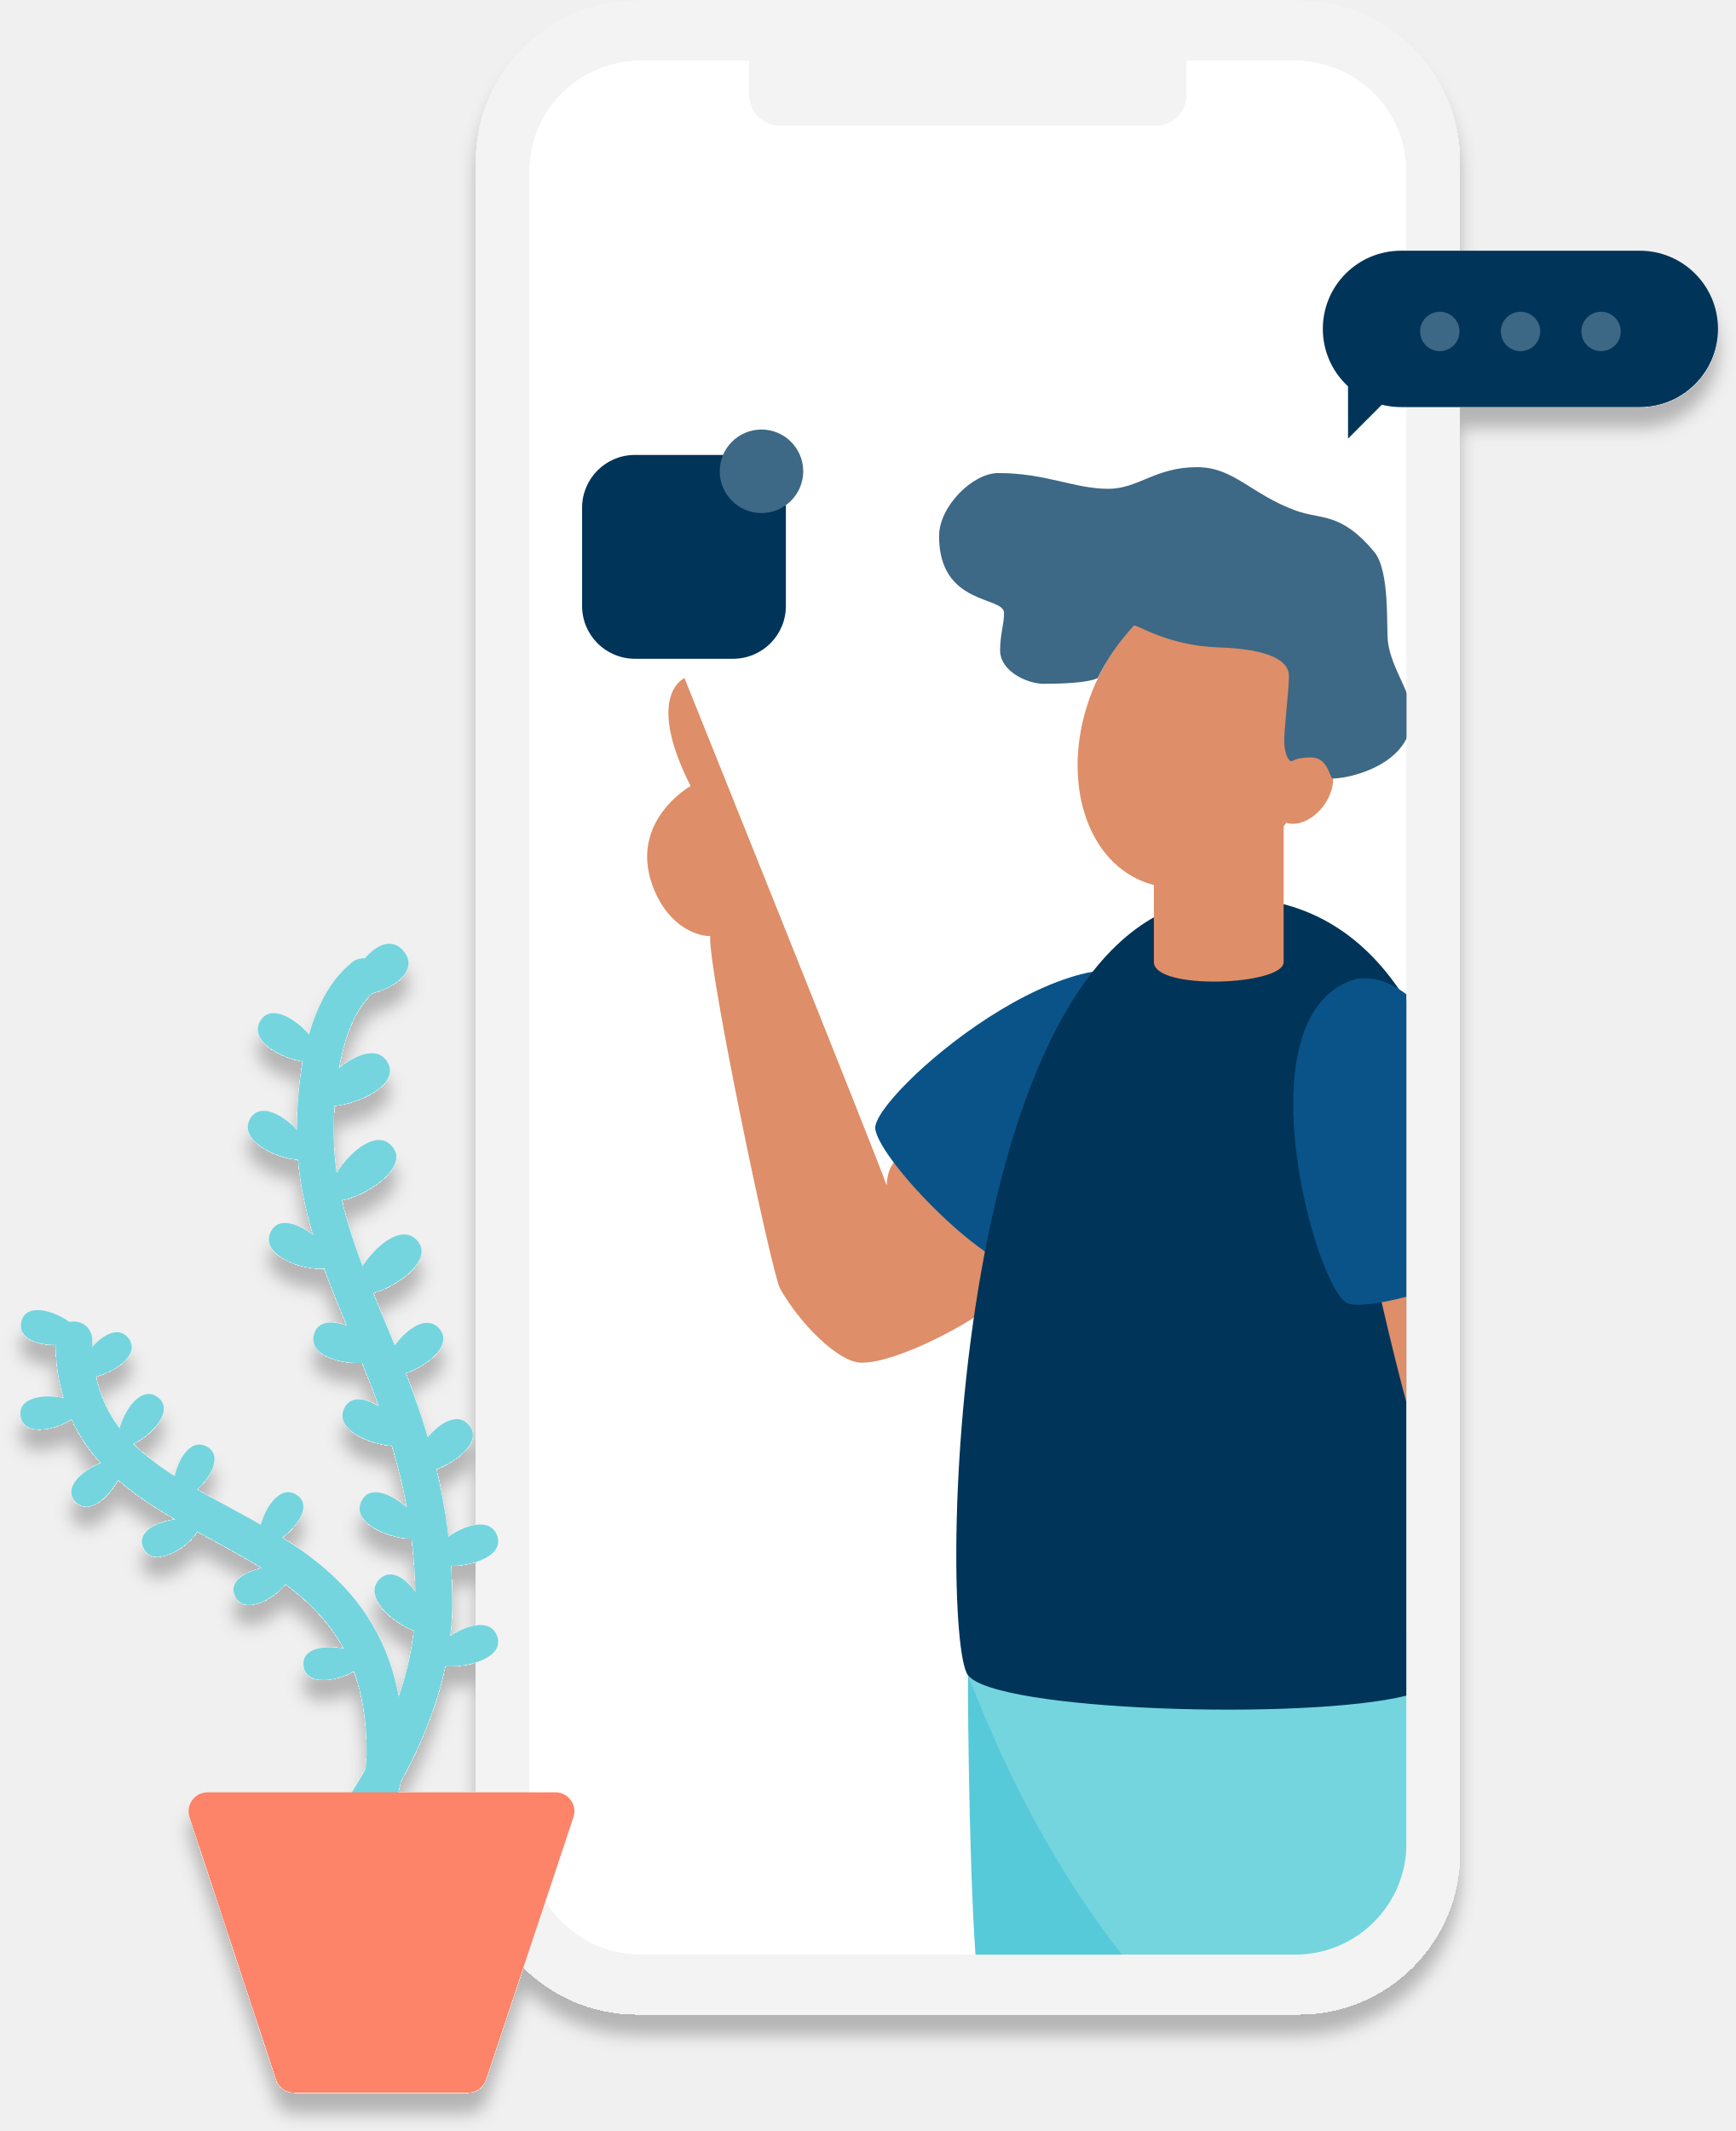
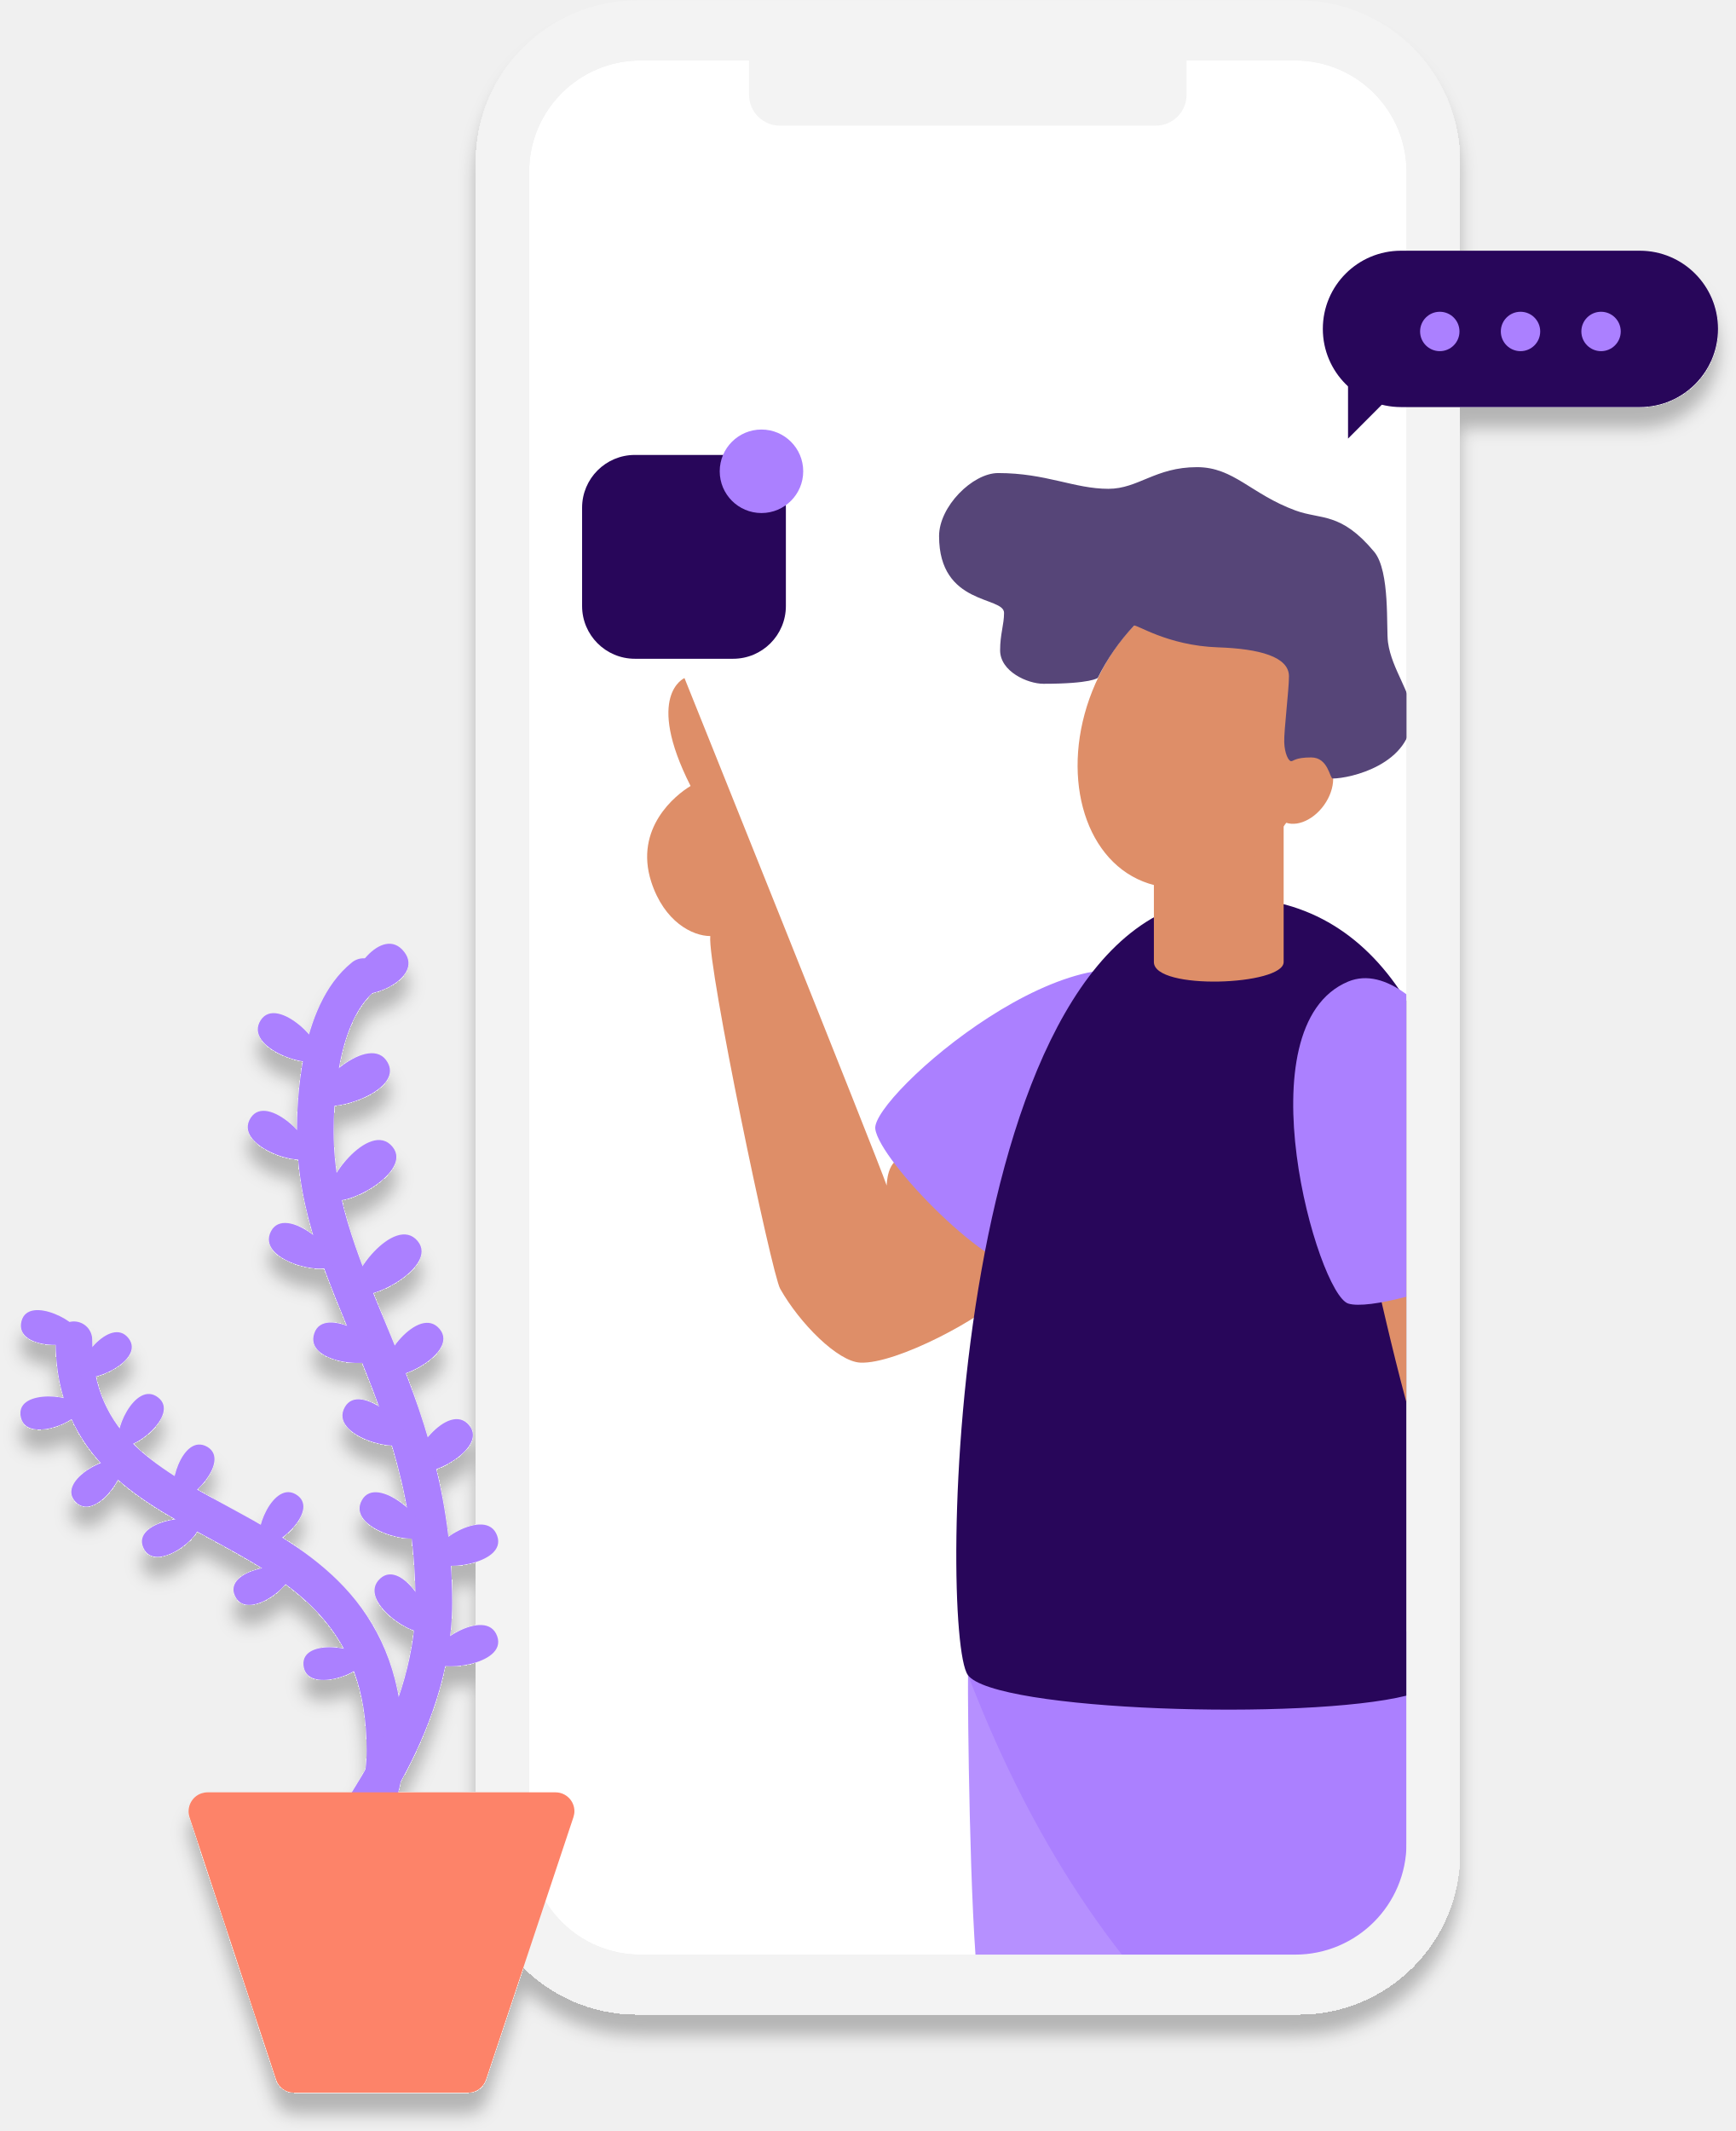
<svg xmlns="http://www.w3.org/2000/svg" width="426" height="523" viewBox="0 0 426 523" fill="none">
  <g filter="url(#filter0_d_204_1494)">
    <path d="M345.26 245.633V452.355C345.26 467.483 333.032 479.712 317.903 479.712H157.243C142.115 479.712 129.887 467.483 129.887 452.355V42.198C129.887 27.07 142.115 14.842 157.243 14.842H317.903C333.032 14.842 345.26 27.07 345.26 42.198V245.633Z" fill="white" />
-     <path d="M305.723 488.363L270.198 439.16C270.198 439.16 250.188 411.513 237.622 411.03C237.525 418.28 238.008 470.287 240.232 488.315H305.723V488.363Z" fill="#56CAD8" />
+     <path d="M305.723 488.363L270.198 439.16C270.198 439.16 250.188 411.513 237.622 411.03C237.525 418.28 238.008 470.287 240.232 488.315H305.723V488.363Z" fill="#AB80FF" fill-opacity="0.87" />
    <path d="M191.463 4.015H283.683C287.888 4.015 291.272 7.398 291.272 11.603V23.252C291.272 27.457 287.888 30.84 283.683 30.84H191.463C187.258 30.84 183.875 27.457 183.875 23.252V11.603C183.875 7.447 187.258 4.015 191.463 4.015Z" fill="#F3F3F3" />
-     <path d="M338.687 480.485H345.26V400.445L289.87 391.262L237.573 411.078C240.038 416.685 253.04 453.902 280.928 486.478H338.638V480.485H338.687Z" fill="#74D5DE" />
+     <path d="M338.687 480.485H345.26V400.445L289.87 391.262L237.573 411.078C240.038 416.685 253.04 453.902 280.928 486.478H338.638V480.485H338.687Z" fill="#AB80FF" />
    <path d="M222.155 284.155C217.66 284.058 217.66 290.97 217.66 290.97C215.485 284.493 168.022 166.415 168.022 166.415C168.022 166.415 158.21 170.572 169.52 192.902C165.847 195.077 155.648 203.245 159.853 216.392C163.043 226.252 170.003 229.732 174.353 229.732C173.628 237.127 189.433 312.672 191.512 316.297C196.345 324.852 205.673 334.18 211.183 334.422C219.98 334.857 241.633 323.305 246.998 317.263C252.363 311.222 230.613 284.3 222.155 284.155Z" fill="#DE8E68" />
-     <path d="M287.502 242.492C266.09 223.4 213.842 269.123 214.857 277.05C215.872 284.977 244.002 313.638 252.267 311.222C260.532 308.805 304.37 257.475 287.502 242.492Z" fill="#095388" />
-     <path d="M345.26 245.633C335.738 230.215 321.77 220.258 301.76 220.258C232.305 220.258 230.323 401.025 237.573 411.078C244.002 419.972 320.61 422.292 345.26 416.153" fill="#003459" />
+     <path d="M287.502 242.492C266.09 223.4 213.842 269.123 214.857 277.05C215.872 284.977 244.002 313.638 252.267 311.222C260.532 308.805 304.37 257.475 287.502 242.492Z" fill="#AB80FF" />
+     <path d="M345.26 245.633C335.738 230.215 321.77 220.258 301.76 220.258C232.305 220.258 230.323 401.025 237.573 411.078C244.002 419.972 320.61 422.292 345.26 416.153" fill="#28065A" />
    <path d="M345.26 311.608L337.962 314.605C338.59 316.925 341.393 329.927 345.26 344.282" fill="#DE8E68" />
-     <path d="M345.26 244.038C340.427 240.462 335.497 239.012 330.953 240.897C304.757 251.82 323.413 317.505 330.953 319.922C333.37 320.695 338.88 319.922 345.26 318.23" fill="#095388" />
+     <path d="M345.26 244.038C340.427 240.462 335.497 239.012 330.953 240.897C304.757 251.82 323.413 317.505 330.953 319.922C333.37 320.695 338.88 319.922 345.26 318.23" fill="#AB80FF" />
    <path d="M315.1 236.112C315.1 241.863 283.248 243.12 283.248 236.112V196.962H315.1V236.112Z" fill="#DE8E68" />
-     <path d="M321.747 190.945C329.671 171.027 324.091 150.105 309.283 144.213C294.475 138.322 276.047 149.692 268.122 169.609C260.198 189.527 265.778 210.449 280.586 216.341C295.394 222.232 313.822 210.862 321.747 190.945Z" fill="#DE8E68" />
+     <path d="M321.747 190.945C329.671 171.027 324.091 150.105 309.283 144.213C294.475 138.322 276.047 149.692 268.123 169.609C260.198 189.527 265.778 210.449 280.586 216.341C295.394 222.233 313.822 210.862 321.747 190.945Z" fill="#DE8E68" />
    <path d="M325.016 197.593C327.953 193.491 328.013 188.503 325.148 186.451C322.283 184.399 317.58 186.061 314.642 190.163C311.704 194.264 311.645 199.253 314.509 201.305C317.374 203.356 322.078 201.695 325.016 197.593Z" fill="#DE8E68" />
-     <path d="M346.613 175.502C346.613 170.185 341.635 164.337 340.717 157.667C340.233 154.283 341.297 140.218 337.333 135.433C329.117 125.573 324.283 127.603 318 125.283C307.077 121.272 302.872 114.65 293.833 114.65C283.587 114.65 279.43 119.967 272.083 119.967C263.673 119.967 256.81 116.1 245.017 116.1C238.733 116.1 230.517 124.317 230.517 131.567C230.517 148.725 246.467 146.26 246.467 150.417C246.467 153.317 245.5 155.637 245.5 159.6C245.5 164.82 252.267 167.817 256.133 167.817C267.927 167.817 269.473 166.367 269.473 166.367C271.793 161.678 274.79 157.377 278.367 153.558C278.85 153.075 286.487 158.44 298.957 158.875C309.203 159.213 316.405 161.195 316.405 165.98C316.405 169.363 315.148 179.368 315.245 182.172C315.342 184.975 316.308 186.812 316.937 186.812C317.565 186.812 317.903 185.893 321.867 185.893C326.072 185.893 326.41 191.065 327.135 191.065C331.388 191.065 346.613 187.633 346.613 175.502Z" fill="#3D6886" />
-     <path d="M155.842 111.653H179.96C187.113 111.653 192.913 117.453 192.913 124.607V148.725C192.913 155.878 187.113 161.678 179.96 161.678H155.842C148.688 161.678 142.888 155.878 142.888 148.725V124.607C142.888 117.453 148.688 111.653 155.842 111.653Z" fill="#003459" />
-     <path d="M186.92 125.912C192.579 125.912 197.167 121.324 197.167 115.665C197.167 110.006 192.579 105.418 186.92 105.418C181.261 105.418 176.673 110.006 176.673 115.665C176.673 121.324 181.261 125.912 186.92 125.912Z" fill="#3D6886" />
+     <path d="M346.613 175.502C346.613 170.185 341.635 164.337 340.717 157.667C340.233 154.283 341.297 140.218 337.333 135.433C329.117 125.573 324.283 127.603 318 125.283C307.077 121.272 302.872 114.65 293.833 114.65C283.587 114.65 279.43 119.967 272.083 119.967C263.673 119.967 256.81 116.1 245.017 116.1C238.733 116.1 230.517 124.317 230.517 131.567C230.517 148.725 246.467 146.26 246.467 150.417C246.467 153.317 245.5 155.637 245.5 159.6C245.5 164.82 252.267 167.817 256.133 167.817C267.927 167.817 269.473 166.367 269.473 166.367C271.793 161.678 274.79 157.377 278.367 153.558C278.85 153.075 286.487 158.44 298.957 158.875C309.203 159.213 316.405 161.195 316.405 165.98C316.405 169.363 315.148 179.368 315.245 182.172C315.342 184.975 316.308 186.812 316.937 186.812C317.565 186.812 317.903 185.893 321.867 185.893C326.072 185.893 326.41 191.065 327.135 191.065C331.388 191.065 346.613 187.633 346.613 175.502Z" fill="#564578" />
+     <path d="M155.842 111.653H179.96C187.113 111.653 192.913 117.453 192.913 124.607V148.725C192.913 155.878 187.113 161.678 179.96 161.678H155.842C148.688 161.678 142.888 155.878 142.888 148.725V124.607C142.888 117.453 148.688 111.653 155.842 111.653Z" fill="#28065A" />
+     <path d="M186.92 125.912C192.579 125.912 197.167 121.324 197.167 115.665C197.167 110.006 192.579 105.418 186.92 105.418C181.261 105.418 176.673 110.006 176.673 115.665C176.673 121.324 181.261 125.912 186.92 125.912Z" fill="#AB80FF" />
    <path d="M318.773 0.1H156.422C134.575 0.1 116.837 17.838 116.837 39.685V454.772C116.837 476.618 134.575 494.357 156.422 494.357H318.773C340.62 494.357 358.358 476.618 358.358 454.772V39.685C358.358 17.838 340.62 0.1 318.773 0.1ZM345.26 245.633V452.355C345.26 467.483 333.032 479.712 317.903 479.712H157.243C142.115 479.712 129.887 467.483 129.887 452.355V42.198C129.887 27.07 142.115 14.842 157.243 14.842H317.903C333.032 14.842 345.26 27.07 345.26 42.198V245.633Z" fill="#F3F3F3" />
-     <path d="M343.907 61.532H402.535C413.12 61.532 421.723 70.135 421.723 80.72C421.723 91.305 413.12 99.908 402.535 99.908H343.907C333.322 99.908 324.718 91.305 324.718 80.72C324.718 70.087 333.322 61.532 343.907 61.532Z" fill="#003459" />
-     <path d="M347.532 90.967L330.905 74.292V107.642L347.532 90.967Z" fill="#003459" />
-     <path d="M353.428 86.182C356.098 86.182 358.262 84.018 358.262 81.348C358.262 78.679 356.098 76.515 353.428 76.515C350.759 76.515 348.595 78.679 348.595 81.348C348.595 84.018 350.759 86.182 353.428 86.182Z" fill="#3C6785" />
-     <path d="M373.245 86.182C375.914 86.182 378.078 84.018 378.078 81.348C378.078 78.679 375.914 76.515 373.245 76.515C370.576 76.515 368.412 78.679 368.412 81.348C368.412 84.018 370.576 86.182 373.245 86.182Z" fill="#3C6785" />
-     <path d="M393.013 86.182C395.683 86.182 397.847 84.018 397.847 81.348C397.847 78.679 395.683 76.515 393.013 76.515C390.344 76.515 388.18 78.679 388.18 81.348C388.18 84.018 390.344 86.182 393.013 86.182Z" fill="#3C6785" />
-     <path d="M81.698 451.195C88.9 448.102 94.507 443.317 94.507 429.542C94.507 365.017 18.14 382.417 18.14 328.815" stroke="#74D5DE" stroke-width="9" stroke-miterlimit="10" stroke-linecap="round" />
-     <path d="M31.577 328.477C35.733 333.89 21.862 340.028 19.88 337.467C17.898 334.905 27.178 322.725 31.577 328.477Z" fill="#74D5DE" />
-     <path d="M99.243 233.647C104.27 240.22 89.383 246.213 86.967 243.072C84.55 239.93 93.83 226.59 99.243 233.647Z" fill="#74D5DE" />
-     <path d="M95.183 260.81C99.195 268.06 79.717 273.908 77.783 270.428C75.85 266.948 90.93 253.028 95.183 260.81Z" fill="#74D5DE" />
-     <path d="M96.343 281.448C101.612 287.828 83.487 297.108 80.973 294.063C78.46 291.018 90.737 274.585 96.343 281.448Z" fill="#74D5DE" />
-     <path d="M102.53 304.6C107.798 310.98 89.673 320.26 87.16 317.215C84.647 314.17 96.923 297.785 102.53 304.6Z" fill="#74D5DE" />
-     <path d="M107.943 326.205C112.728 332.005 96.875 339.932 94.603 337.128C92.332 334.325 102.82 319.97 107.943 326.205Z" fill="#74D5DE" />
-     <path d="M115.193 349.84C119.978 355.64 104.125 363.567 101.853 360.763C99.582 357.96 110.07 343.605 115.193 349.84Z" fill="#74D5DE" />
-     <path d="M5.283 324.223C7.023 317.65 20.412 324.803 19.59 327.993C18.768 331.183 3.447 331.28 5.283 324.223Z" fill="#74D5DE" />
-     <path d="M5.042 347.375C4.172 340.657 19.3 342.3 19.687 345.538C20.073 348.777 5.96 354.625 5.042 347.375Z" fill="#74D5DE" />
-     <path d="M18.382 368.4C13.983 363.228 27.517 356.317 29.643 358.782C31.77 361.247 23.118 373.91 18.382 368.4Z" fill="#74D5DE" />
-     <path d="M35.153 379.758C32.495 373.523 47.478 371.01 48.735 374.007C49.992 377.003 37.957 386.428 35.153 379.758Z" fill="#74D5DE" />
-     <path d="M57.628 391.552C54.97 385.317 69.953 382.803 71.21 385.8C72.467 388.797 60.48 398.222 57.628 391.552Z" fill="#74D5DE" />
-     <path d="M74.497 408.662C73.917 401.895 88.948 404.167 89.238 407.405C89.528 410.643 75.125 415.912 74.497 408.662Z" fill="#74D5DE" />
-     <path d="M38.875 343.025C44.192 347.278 32.205 356.607 29.643 354.577C27.082 352.547 33.172 338.433 38.875 343.025Z" fill="#74D5DE" />
-     <path d="M50.91 355.108C56.758 358.588 46.222 369.463 43.418 367.82C40.615 366.177 44.675 351.435 50.91 355.108Z" fill="#74D5DE" />
-     <path d="M72.998 366.998C78.508 370.962 66.957 380.87 64.298 378.937C61.64 377.003 67.102 362.745 72.998 366.998Z" fill="#74D5DE" />
-     <path d="M83.052 453.708C83.052 450.953 106.493 425.24 106.493 393.292C106.493 341.188 77.397 315.088 77.397 277.872C77.397 270.815 78.025 248.678 89.238 239.688" stroke="#74D5DE" stroke-width="9" stroke-miterlimit="10" stroke-linecap="round" />
-     <path d="M114.903 513.593H72.177C70.195 513.593 68.407 512.337 67.778 510.403L46.512 445.975C45.738 443.558 47.043 440.948 49.46 440.127C49.943 439.982 50.427 439.885 50.91 439.885H136.363C138.925 439.885 141.003 441.963 141.003 444.525C141.003 445.008 140.907 445.492 140.762 445.975L119.302 510.403C118.625 512.337 116.885 513.593 114.903 513.593Z" fill="#FD8369" />
-     <path d="M122.057 376.955C124.57 384.06 106.977 386.09 105.817 382.707C104.657 379.323 119.398 369.318 122.057 376.955Z" fill="#74D5DE" />
-     <path d="M93.347 387.395C98.905 382.368 107.605 397.787 104.898 400.203C102.192 402.62 87.353 392.808 93.347 387.395Z" fill="#74D5DE" />
-     <path d="M88.852 368.158C92.525 361.633 105.623 373.523 103.883 376.617C102.143 379.71 84.888 375.167 88.852 368.158Z" fill="#74D5DE" />
-     <path d="M84.647 345.345C88.32 338.82 101.418 350.71 99.678 353.803C97.938 356.897 80.683 352.353 84.647 345.345Z" fill="#74D5DE" />
-     <path d="M77.155 327.22C79.572 320.067 94.652 329.298 93.492 332.73C92.332 336.162 74.545 334.808 77.155 327.22Z" fill="#74D5DE" />
-     <path d="M66.522 302.183C70.05 295.513 83.438 307.065 81.747 310.255C80.055 313.445 62.8 309.337 66.522 302.183Z" fill="#74D5DE" />
-     <path d="M61.543 274.343C65.652 268.06 77.977 280.772 75.995 283.768C74.013 286.765 57.145 281.11 61.543 274.343Z" fill="#74D5DE" />
-     <path d="M64.008 250.37C68.117 244.087 80.442 256.798 78.46 259.795C76.478 262.792 59.61 257.137 64.008 250.37Z" fill="#74D5DE" />
-     <path d="M122.057 401.605C124.57 408.71 106.977 410.74 105.817 407.357C104.657 403.973 119.398 394.017 122.057 401.605Z" fill="#74D5DE" />
+     <path d="M343.907 61.532H402.535C413.12 61.532 421.723 70.135 421.723 80.72C421.723 91.305 413.12 99.908 402.535 99.908H343.907C333.322 99.908 324.718 91.305 324.718 80.72C324.718 70.087 333.322 61.532 343.907 61.532Z" fill="#28065A" />
+     <path d="M347.532 90.967L330.905 74.292V107.642L347.532 90.967Z" fill="#28065A" />
+     <path d="M353.428 86.182C356.098 86.182 358.262 84.018 358.262 81.348C358.262 78.679 356.098 76.515 353.428 76.515C350.759 76.515 348.595 78.679 348.595 81.348C348.595 84.018 350.759 86.182 353.428 86.182Z" fill="#AB80FF" />
+     <path d="M373.245 86.182C375.914 86.182 378.078 84.018 378.078 81.348C378.078 78.679 375.914 76.515 373.245 76.515C370.576 76.515 368.412 78.679 368.412 81.348C368.412 84.018 370.576 86.182 373.245 86.182Z" fill="#AB80FF" />
+     <path d="M393.013 86.182C395.683 86.182 397.847 84.018 397.847 81.348C397.847 78.679 395.683 76.515 393.013 76.515C390.344 76.515 388.18 78.679 388.18 81.348C388.18 84.018 390.344 86.182 393.013 86.182Z" fill="#AB80FF" />
+     <path d="M81.698 451.195C88.9 448.102 94.507 443.317 94.507 429.542C94.507 365.017 18.14 382.417 18.14 328.815" stroke="#AB80FF" stroke-width="9" stroke-miterlimit="10" stroke-linecap="round" />
+     <path d="M31.577 328.477C35.733 333.89 21.862 340.028 19.88 337.467C17.898 334.905 27.178 322.725 31.577 328.477Z" fill="#AB80FF" />
+     <path d="M99.243 233.647C104.27 240.22 89.383 246.213 86.967 243.072C84.55 239.93 93.83 226.59 99.243 233.647Z" fill="#AB80FF" />
+     <path d="M95.183 260.81C99.195 268.06 79.717 273.908 77.783 270.428C75.85 266.948 90.93 253.028 95.183 260.81Z" fill="#AB80FF" />
+     <path d="M96.343 281.448C101.612 287.828 83.487 297.108 80.973 294.063C78.46 291.018 90.737 274.585 96.343 281.448Z" fill="#AB80FF" />
+     <path d="M102.53 304.6C107.798 310.98 89.673 320.26 87.16 317.215C84.647 314.17 96.923 297.785 102.53 304.6Z" fill="#AB80FF" />
+     <path d="M107.943 326.205C112.728 332.005 96.875 339.932 94.603 337.128C92.332 334.325 102.82 319.97 107.943 326.205Z" fill="#AB80FF" />
+     <path d="M115.193 349.84C119.978 355.64 104.125 363.567 101.853 360.763C99.582 357.96 110.07 343.605 115.193 349.84Z" fill="#AB80FF" />
+     <path d="M5.283 324.223C7.023 317.65 20.412 324.803 19.59 327.993C18.768 331.183 3.447 331.28 5.283 324.223Z" fill="#AB80FF" />
+     <path d="M5.042 347.375C4.172 340.657 19.3 342.3 19.687 345.538C20.073 348.777 5.96 354.625 5.042 347.375Z" fill="#AB80FF" />
+     <path d="M18.382 368.4C13.983 363.228 27.517 356.317 29.643 358.782C31.77 361.247 23.118 373.91 18.382 368.4Z" fill="#AB80FF" />
+     <path d="M35.153 379.758C32.495 373.523 47.478 371.01 48.735 374.007C49.992 377.003 37.957 386.428 35.153 379.758Z" fill="#AB80FF" />
+     <path d="M57.628 391.552C54.97 385.317 69.953 382.803 71.21 385.8C72.467 388.797 60.48 398.222 57.628 391.552Z" fill="#AB80FF" />
+     <path d="M74.497 408.662C73.917 401.895 88.948 404.167 89.238 407.405C89.528 410.643 75.125 415.912 74.497 408.662Z" fill="#AB80FF" />
+     <path d="M38.875 343.025C44.192 347.278 32.205 356.607 29.643 354.577C27.082 352.547 33.172 338.433 38.875 343.025Z" fill="#AB80FF" />
+     <path d="M50.91 355.108C56.758 358.588 46.222 369.463 43.418 367.82C40.615 366.177 44.675 351.435 50.91 355.108Z" fill="#AB80FF" />
+     <path d="M72.998 366.998C78.508 370.962 66.957 380.87 64.298 378.937C61.64 377.003 67.102 362.745 72.998 366.998Z" fill="#AB80FF" />
+     <path d="M83.052 453.708C83.052 450.953 106.493 425.24 106.493 393.292C106.493 341.188 77.397 315.088 77.397 277.872C77.397 270.815 78.025 248.678 89.238 239.688" stroke="#AB80FF" stroke-width="9" stroke-miterlimit="10" stroke-linecap="round" />
+     <path d="M114.903 513.593H72.177C70.195 513.593 68.406 512.337 67.778 510.403L46.511 445.975C45.738 443.558 47.043 440.948 49.46 440.127C49.943 439.982 50.426 439.885 50.91 439.885H136.363C138.925 439.885 141.003 441.963 141.003 444.525C141.003 445.008 140.907 445.492 140.762 445.975L119.302 510.403C118.625 512.337 116.885 513.593 114.903 513.593Z" fill="#FD8369" />
+     <path d="M122.057 376.955C124.57 384.06 106.977 386.09 105.817 382.707C104.657 379.323 119.398 369.318 122.057 376.955Z" fill="#AB80FF" />
+     <path d="M93.347 387.395C98.905 382.368 107.605 397.787 104.898 400.203C102.192 402.62 87.353 392.808 93.347 387.395Z" fill="#AB80FF" />
+     <path d="M88.852 368.158C92.525 361.633 105.623 373.523 103.883 376.617C102.143 379.71 84.888 375.167 88.852 368.158Z" fill="#AB80FF" />
+     <path d="M84.647 345.345C88.32 338.82 101.418 350.71 99.678 353.803C97.938 356.897 80.683 352.353 84.647 345.345Z" fill="#AB80FF" />
+     <path d="M77.155 327.22C79.572 320.067 94.652 329.298 93.492 332.73C92.332 336.162 74.545 334.808 77.155 327.22Z" fill="#AB80FF" />
+     <path d="M66.522 302.183C70.05 295.513 83.439 307.065 81.747 310.255C80.055 313.445 62.8 309.337 66.522 302.183Z" fill="#AB80FF" />
+     <path d="M61.543 274.343C65.652 268.06 77.977 280.772 75.995 283.768C74.013 286.765 57.145 281.11 61.543 274.343Z" fill="#AB80FF" />
+     <path d="M64.008 250.37C68.117 244.087 80.442 256.798 78.46 259.795C76.478 262.792 59.61 257.137 64.008 250.37Z" fill="#AB80FF" />
+     <path d="M122.057 401.605C124.57 408.71 106.977 410.74 105.817 407.357C104.657 403.973 119.398 394.017 122.057 401.605Z" fill="#AB80FF" />
  </g>
  <defs>
    <filter id="filter0_d_204_1494" x="-4" y="0" width="430" height="523" filterUnits="userSpaceOnUse" color-interpolation-filters="sRGB">
      <feFlood flood-opacity="0" result="BackgroundImageFix" />
      <feColorMatrix in="SourceAlpha" type="matrix" values="0 0 0 0 0 0 0 0 0 0 0 0 0 0 0 0 0 0 127 0" result="hardAlpha" />
      <feOffset dy="5" />
      <feGaussianBlur stdDeviation="2" />
      <feComposite in2="hardAlpha" operator="out" />
      <feColorMatrix type="matrix" values="0 0 0 0 0 0 0 0 0 0 0 0 0 0 0 0 0 0 0.25 0" />
      <feBlend mode="normal" in2="BackgroundImageFix" result="effect1_dropShadow_204_1494" />
      <feBlend mode="normal" in="SourceGraphic" in2="effect1_dropShadow_204_1494" result="shape" />
    </filter>
  </defs>
</svg>
